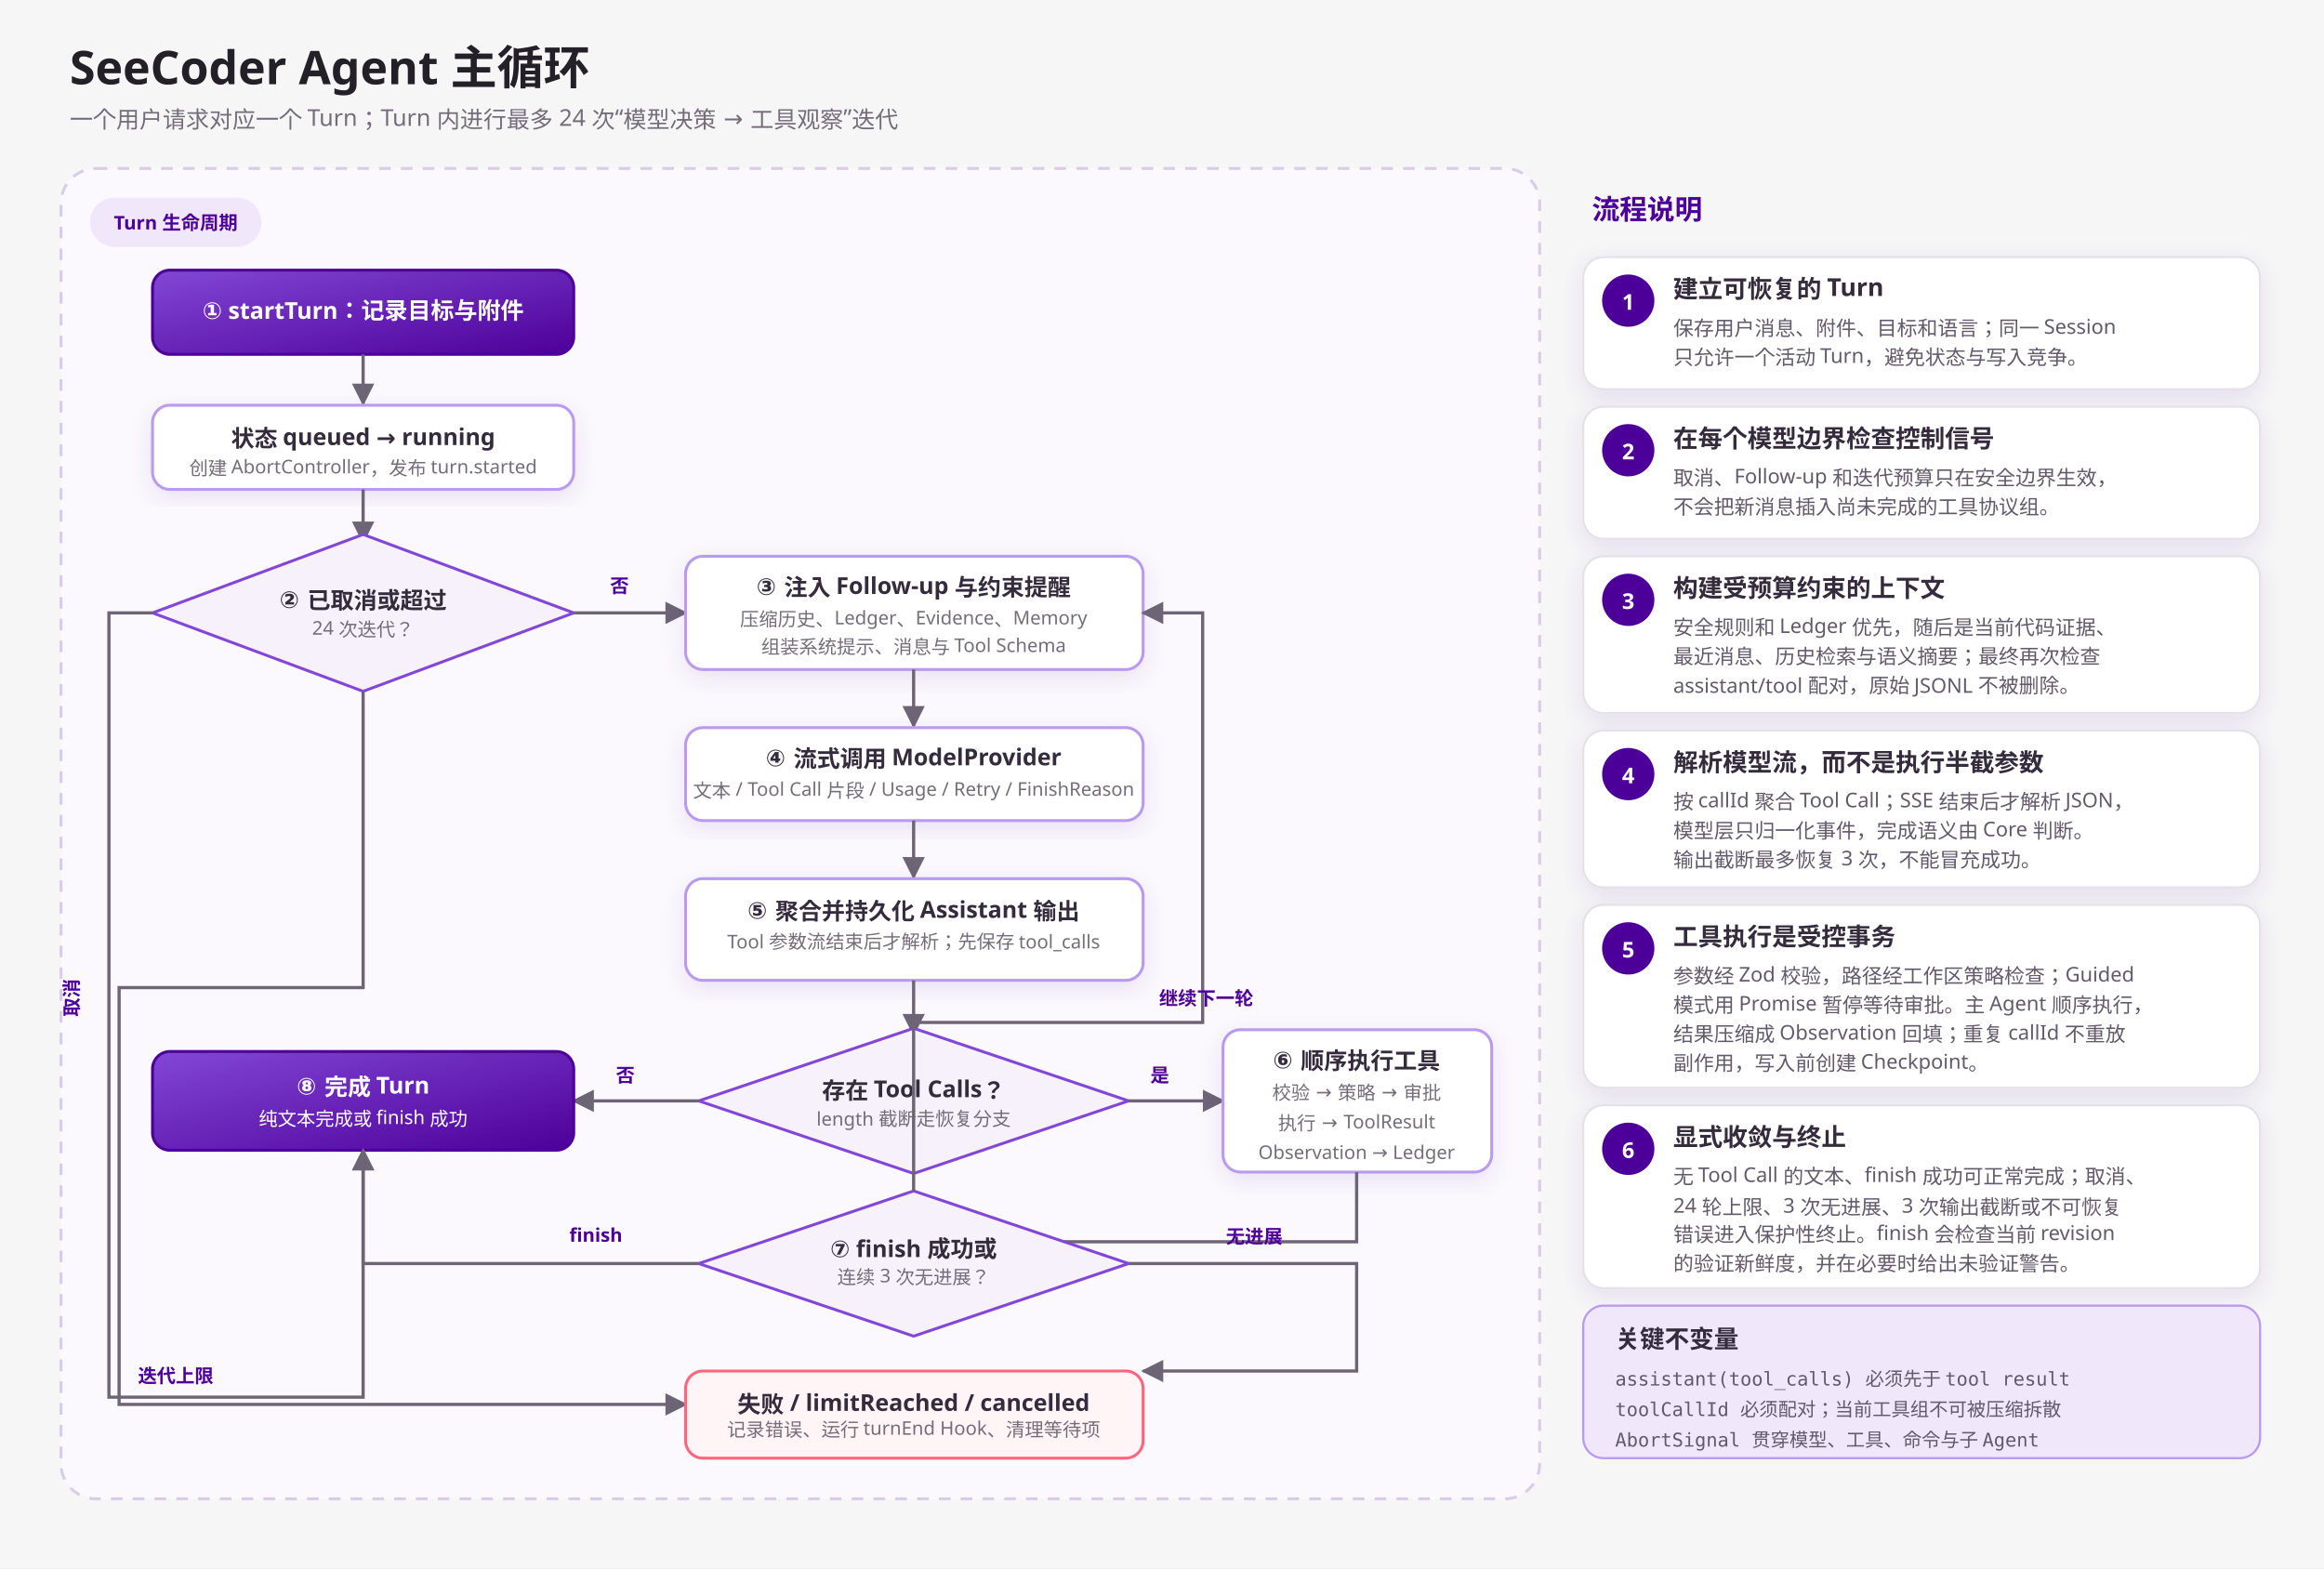
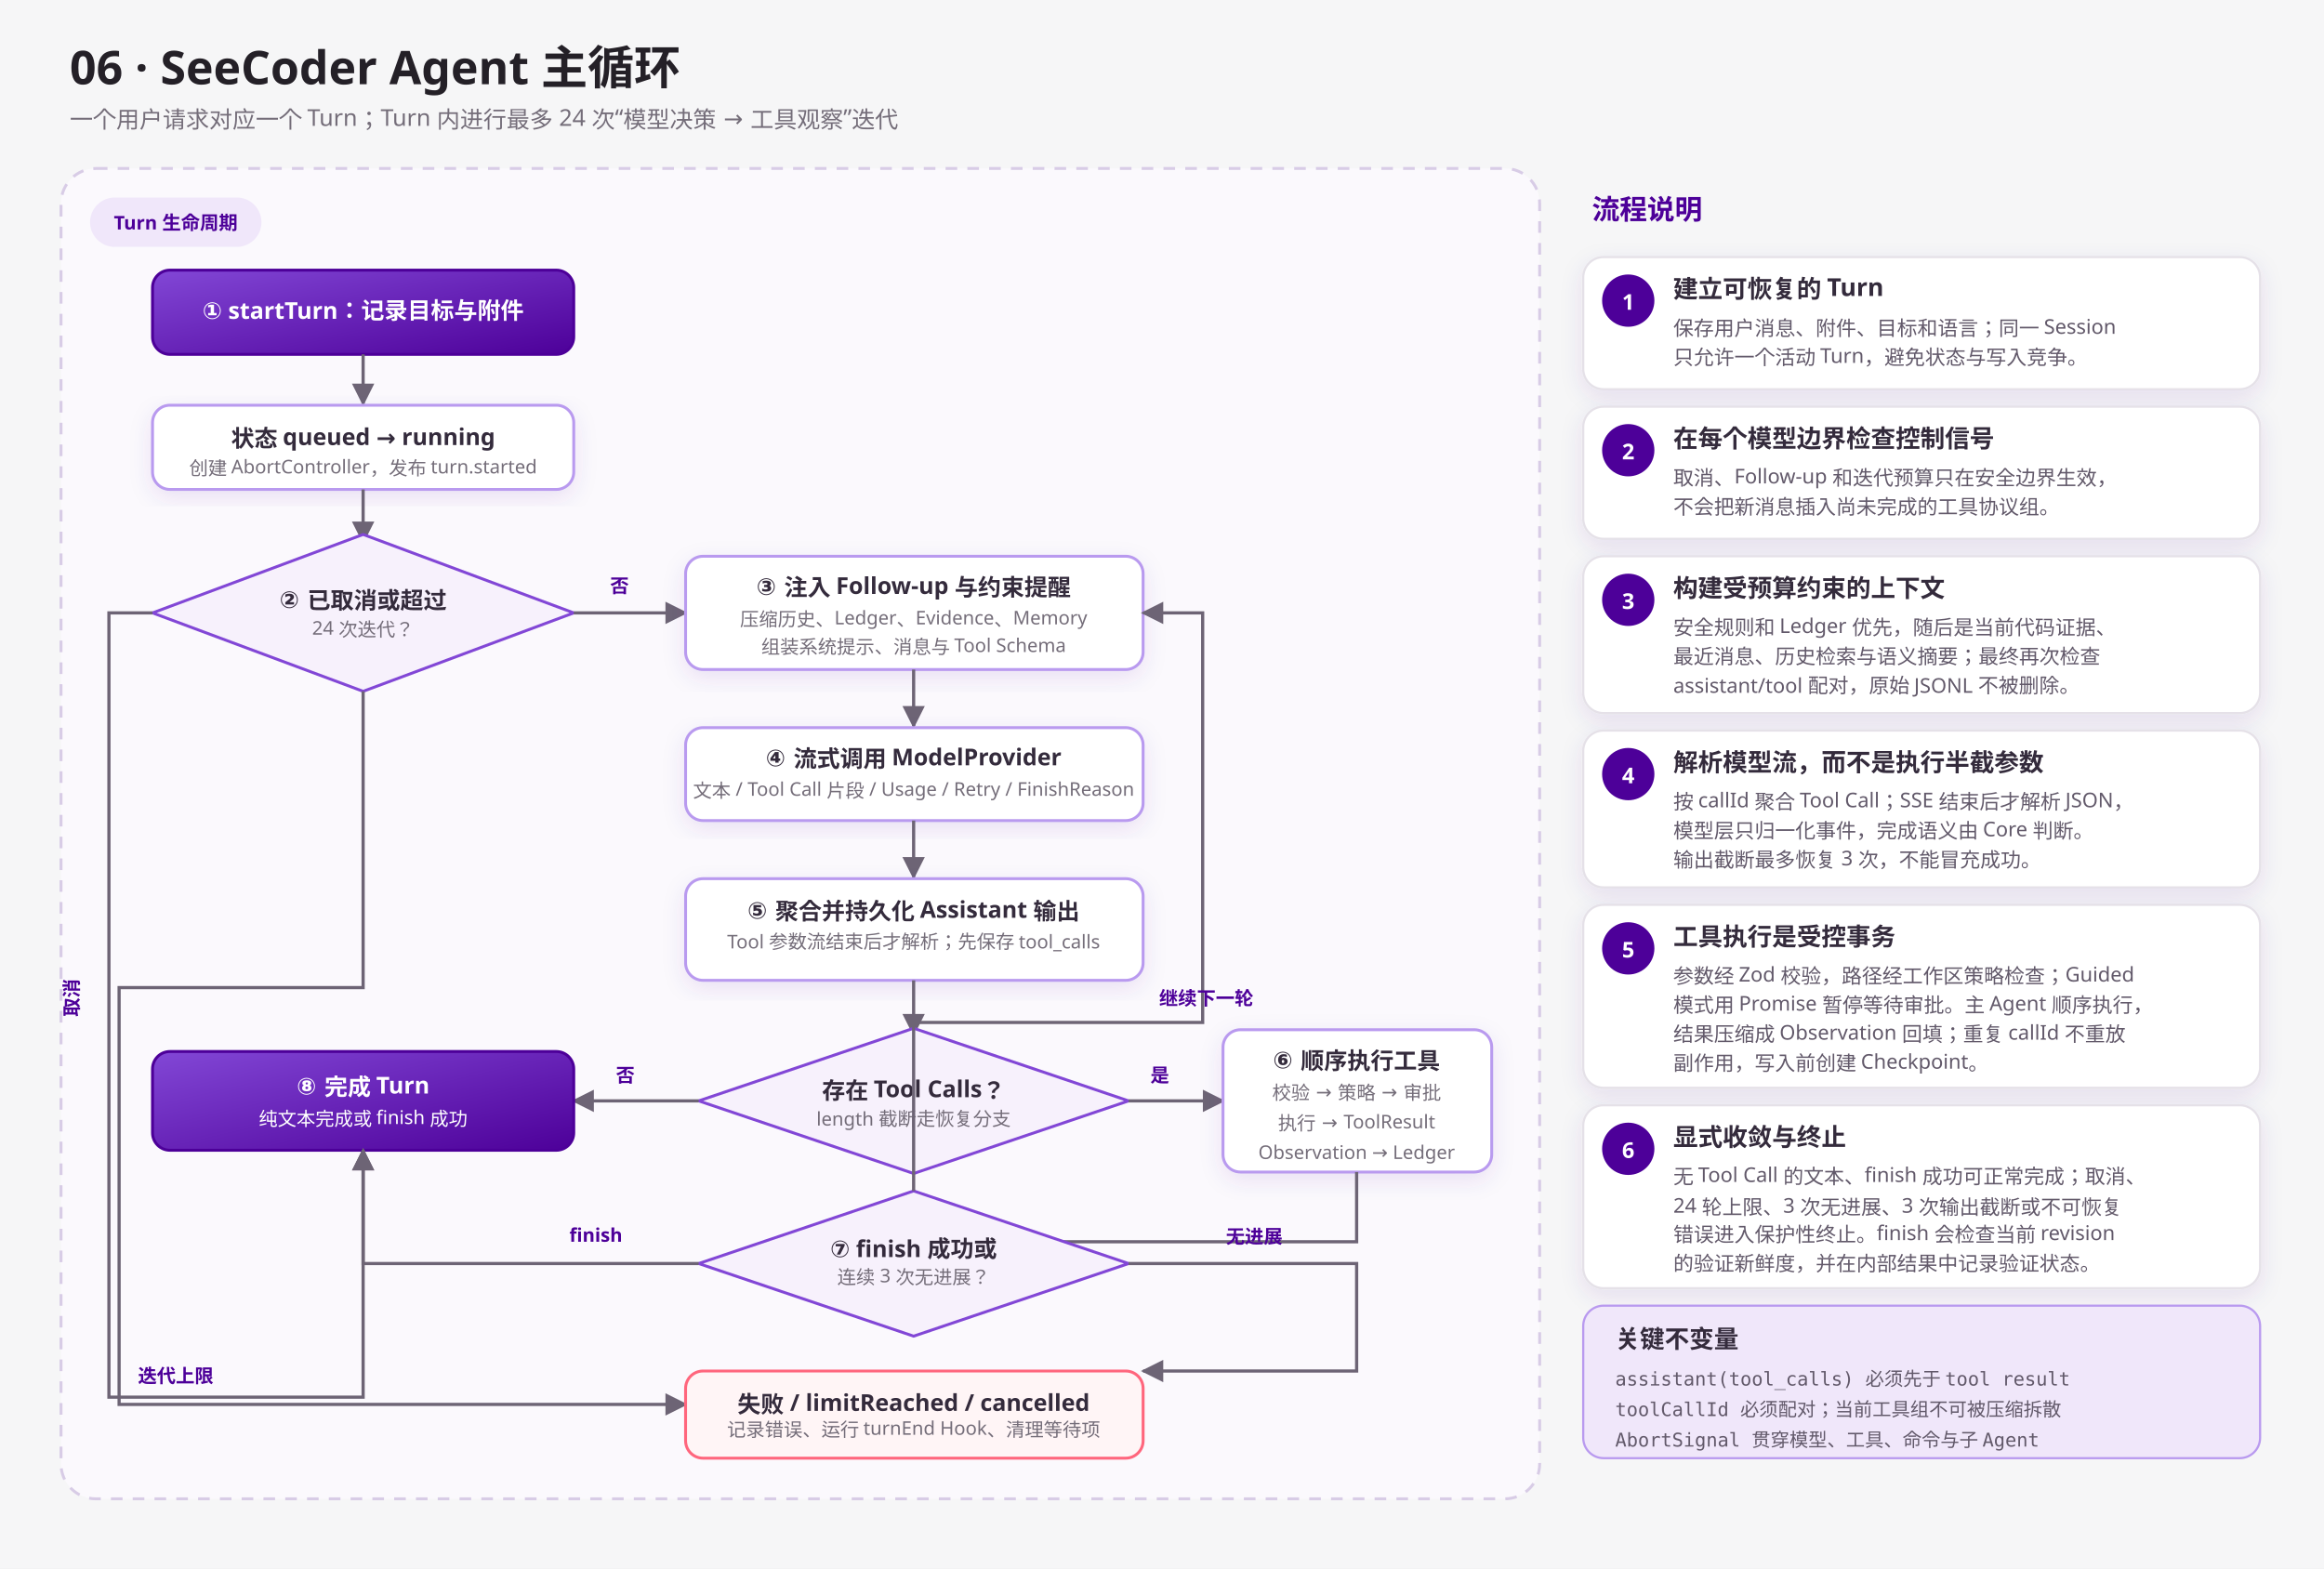
<svg xmlns="http://www.w3.org/2000/svg" width="1600" height="1080" viewBox="0 0 1600 1080" role="img" aria-labelledby="title desc">
  <defs>
    <linearGradient id="brand" x1="0" y1="0" x2="1" y2="1">
      <stop stop-color="#8247d6" />
      <stop offset="1" stop-color="#4d0099" />
    </linearGradient>
    <filter id="shadow" x="-20%" y="-20%" width="140%" height="140%">
      <feDropShadow dx="0" dy="5" stdDeviation="8" flood-color="#4d0099" flood-opacity=".10" />
    </filter>
    <marker id="arrow" viewBox="0 0 10 10" refX="9" refY="5" markerWidth="7" markerHeight="7" orient="auto-start-reverse">
      <path d="M0 0L10 5L0 10Z" fill="#6d6475" />
    </marker>
    <style>
      .title{font:700 32px 'Segoe UI','Microsoft YaHei',sans-serif;fill:#242027}.subtitle{font:400 16px 'Segoe UI','Microsoft YaHei',sans-serif;fill:#746d79}
      .lane{fill:#fbf9fd;stroke:#d8cce6;stroke-width:2;stroke-dasharray:8 7}.node{fill:#fff;stroke:#b99aef;stroke-width:2;filter:url(#shadow)}
      .decision{fill:#f7f1fc;stroke:#8247d6;stroke-width:2}.terminal{fill:url(#brand);stroke:#4d0099;stroke-width:2}.error{fill:#fff5f6;stroke:#ff667d;stroke-width:2}
      .txt{font:600 16px 'Segoe UI','Microsoft YaHei',sans-serif;fill:#342b3c;text-anchor:middle;dominant-baseline:middle}.small{font:400 13px 'Segoe UI','Microsoft YaHei',sans-serif;fill:#746d79;text-anchor:middle}.white{fill:#fff}
      .edge{fill:none;stroke:#6d6475;stroke-width:2.2;marker-end:url(#arrow)}.label{font:600 13px 'Segoe UI','Microsoft YaHei',sans-serif;fill:#4d0099}
      .badge{fill:#4d0099}.badgeText{font:700 15px 'Segoe UI','Microsoft YaHei',sans-serif;fill:#fff;text-anchor:middle;dominant-baseline:middle}
      .card{fill:#fff;stroke:#e5e1e8;stroke-width:1.5;filter:url(#shadow)}.cardTitle{font:700 17px 'Segoe UI','Microsoft YaHei',sans-serif;fill:#342b3c}.cardBody{font:400 14px 'Segoe UI','Microsoft YaHei',sans-serif;fill:#62596a}
      .section{font:700 19px 'Segoe UI','Microsoft YaHei',sans-serif;fill:#4d0099}.mono{font:500 13px Consolas,'Microsoft YaHei',monospace;fill:#62596a}
    </style>
  </defs>
  <rect width="1600" height="1080" fill="#f6f6f7" />
-   <text x="48" y="58" class="title">SeeCoder Agent 主循环</text>
+   <text x="48" y="58" class="title">06 · SeeCoder Agent 主循环</text>
  <text x="48" y="88" class="subtitle">一个用户请求对应一个 Turn；Turn 内进行最多 24 次“模型决策 → 工具观察”迭代</text>
  <rect x="42" y="116" width="1018" height="916" rx="24" class="lane" />
  <rect x="62" y="136" width="118" height="34" rx="17" fill="#f0e7fa" />
  <text x="121" y="158" class="label" text-anchor="middle">Turn 生命周期</text>
  <rect x="105" y="186" width="290" height="58" rx="12" class="terminal" />
  <text x="250" y="215" class="txt white">① startTurn：记录目标与附件</text>
  <path d="M250 244V278" class="edge" />
  <rect x="105" y="279" width="290" height="58" rx="12" class="node" />
  <text x="250" y="302" class="txt">状态 queued → running</text>
  <text x="250" y="327" class="small">创建 AbortController，发布 turn.started</text>
  <path d="M250 337V373" class="edge" />
  <polygon points="250,368 395,422 250,476 105,422" class="decision" />
  <text x="250" y="414" class="txt">② 已取消或超过</text>
  <text x="250" y="437" class="small">24 次迭代？</text>
  <path d="M395 422H472" class="edge" />
  <text x="420" y="408" class="label">否</text>
  <rect x="472" y="383" width="315" height="78" rx="12" class="node" />
  <text x="629" y="405" class="txt">③ 注入 Follow-up 与约束提醒</text>
  <text x="629" y="431" class="small">压缩历史、Ledger、Evidence、Memory</text>
  <text x="629" y="450" class="small">组装系统提示、消息与 Tool Schema</text>
  <path d="M629 461V500" class="edge" />
  <rect x="472" y="501" width="315" height="64" rx="12" class="node" />
  <text x="629" y="523" class="txt">④ 流式调用 ModelProvider</text>
  <text x="629" y="549" class="small">文本 / Tool Call 片段 / Usage / Retry / FinishReason</text>
  <path d="M629 565V604" class="edge" />
  <rect x="472" y="605" width="315" height="70" rx="12" class="node" />
  <text x="629" y="628" class="txt">⑤ 聚合并持久化 Assistant 输出</text>
  <text x="629" y="653" class="small">Tool 参数流结束后才解析；先保存 tool_calls</text>
  <path d="M629 675V712" class="edge" />
  <polygon points="629,708 777,758 629,808 481,758" class="decision" />
  <text x="629" y="751" class="txt">存在 Tool Calls？</text>
  <text x="629" y="775" class="small">length 截断走恢复分支</text>
  <path d="M481 758H395" class="edge" />
  <text x="424" y="745" class="label">否</text>
  <rect x="105" y="724" width="290" height="68" rx="12" class="terminal" />
  <text x="250" y="749" class="txt white">⑧ 完成 Turn</text>
  <text x="250" y="775" class="small white">纯文本完成或 finish 成功</text>
  <path d="M777 758H842" class="edge" />
  <text x="792" y="745" class="label">是</text>
  <rect x="842" y="709" width="185" height="98" rx="12" class="node" />
  <text x="934" y="731" class="txt">⑥ 顺序执行工具</text>
  <text x="934" y="757" class="small">校验 → 策略 → 审批</text>
  <text x="934" y="778" class="small">执行 → ToolResult</text>
  <text x="934" y="798" class="small">Observation → Ledger</text>
  <path d="M934 807V855H629" class="edge" />
  <polygon points="629,820 777,870 629,920 481,870" class="decision" />
  <text x="629" y="861" class="txt">⑦ finish 成功或</text>
  <text x="629" y="884" class="small">连续 3 次无进展？</text>
  <path d="M481 870H250V792" class="edge" />
  <text x="392" y="855" class="label">finish</text>
  <path d="M629 820V704H828V422H787" class="edge" />
  <text x="798" y="692" class="label">继续下一轮</text>
  <path d="M105 422H75V962H250V792" class="edge" />
  <text x="54" y="700" class="label" transform="rotate(-90 54 700)">取消</text>
  <path d="M250 476V680H82V967H472" class="edge" />
  <text x="95" y="952" class="label">迭代上限</text>
  <rect x="472" y="944" width="315" height="60" rx="12" class="error" />
  <text x="629" y="967" class="txt">失败 / limitReached / cancelled</text>
  <text x="629" y="989" class="small">记录错误、运行 turnEnd Hook、清理等待项</text>
  <path d="M777 870H934V944H787" class="edge" />
  <text x="844" y="856" class="label">无进展</text>
  <text x="1096" y="151" class="section">流程说明</text>
  <g transform="translate(1090 177)">
    <rect width="466" height="91" rx="14" class="card" />
    <circle cx="31" cy="30" r="18" class="badge" />
    <text x="31" y="31" class="badgeText">1</text>
    <text x="62" y="28" class="cardTitle">建立可恢复的 Turn</text>
    <text x="62" y="54" class="cardBody">保存用户消息、附件、目标和语言；同一 Session</text>
    <text x="62" y="74" class="cardBody">只允许一个活动 Turn，避免状态与写入竞争。</text>
  </g>
  <g transform="translate(1090 280)">
    <rect width="466" height="91" rx="14" class="card" />
    <circle cx="31" cy="30" r="18" class="badge" />
    <text x="31" y="31" class="badgeText">2</text>
    <text x="62" y="28" class="cardTitle">在每个模型边界检查控制信号</text>
    <text x="62" y="54" class="cardBody">取消、Follow-up 和迭代预算只在安全边界生效，</text>
    <text x="62" y="74" class="cardBody">不会把新消息插入尚未完成的工具协议组。</text>
  </g>
  <g transform="translate(1090 383)">
    <rect width="466" height="108" rx="14" class="card" />
    <circle cx="31" cy="30" r="18" class="badge" />
    <text x="31" y="31" class="badgeText">3</text>
    <text x="62" y="28" class="cardTitle">构建受预算约束的上下文</text>
    <text x="62" y="54" class="cardBody">安全规则和 Ledger 优先，随后是当前代码证据、</text>
    <text x="62" y="74" class="cardBody">最近消息、历史检索与语义摘要；最终再次检查</text>
    <text x="62" y="94" class="cardBody">assistant/tool 配对，原始 JSONL 不被删除。</text>
  </g>
  <g transform="translate(1090 503)">
    <rect width="466" height="108" rx="14" class="card" />
    <circle cx="31" cy="30" r="18" class="badge" />
    <text x="31" y="31" class="badgeText">4</text>
    <text x="62" y="28" class="cardTitle">解析模型流，而不是执行半截参数</text>
    <text x="62" y="54" class="cardBody">按 callId 聚合 Tool Call；SSE 结束后才解析 JSON，</text>
    <text x="62" y="74" class="cardBody">模型层只归一化事件，完成语义由 Core 判断。</text>
    <text x="62" y="94" class="cardBody">输出截断最多恢复 3 次，不能冒充成功。</text>
  </g>
  <g transform="translate(1090 623)">
    <rect width="466" height="126" rx="14" class="card" />
    <circle cx="31" cy="30" r="18" class="badge" />
    <text x="31" y="31" class="badgeText">5</text>
    <text x="62" y="28" class="cardTitle">工具执行是受控事务</text>
    <text x="62" y="54" class="cardBody">参数经 Zod 校验，路径经工作区策略检查；Guided</text>
    <text x="62" y="74" class="cardBody">模式用 Promise 暂停等待审批。主 Agent 顺序执行，</text>
    <text x="62" y="94" class="cardBody">结果压缩成 Observation 回填；重复 callId 不重放</text>
    <text x="62" y="114" class="cardBody">副作用，写入前创建 Checkpoint。</text>
  </g>
  <g transform="translate(1090 761)">
    <rect width="466" height="126" rx="14" class="card" />
    <circle cx="31" cy="30" r="18" class="badge" />
    <text x="31" y="31" class="badgeText">6</text>
    <text x="62" y="28" class="cardTitle">显式收敛与终止</text>
    <text x="62" y="54" class="cardBody">无 Tool Call 的文本、finish 成功可正常完成；取消、</text>
    <text x="62" y="74" class="cardBody">24 轮上限、3 次无进展、3 次输出截断或不可恢复</text>
    <text x="62" y="94" class="cardBody">错误进入保护性终止。finish 会检查当前 revision</text>
-     <text x="62" y="114" class="cardBody">的验证新鲜度，并在必要时给出未验证警告。</text>
+     <text x="62" y="114" class="cardBody">的验证新鲜度，并在内部结果中记录验证状态。</text>
  </g>
  <g transform="translate(1090 899)">
    <rect width="466" height="105" rx="14" fill="#f0e7fa" stroke="#b99aef" stroke-width="1.5" />
    <text x="22" y="29" class="cardTitle">关键不变量</text>
    <text x="22" y="55" class="mono">assistant(tool_calls) 必须先于 tool result</text>
    <text x="22" y="76" class="mono">toolCallId 必须配对；当前工具组不可被压缩拆散</text>
    <text x="22" y="97" class="mono">AbortSignal 贯穿模型、工具、命令与子 Agent</text>
  </g>
</svg>
